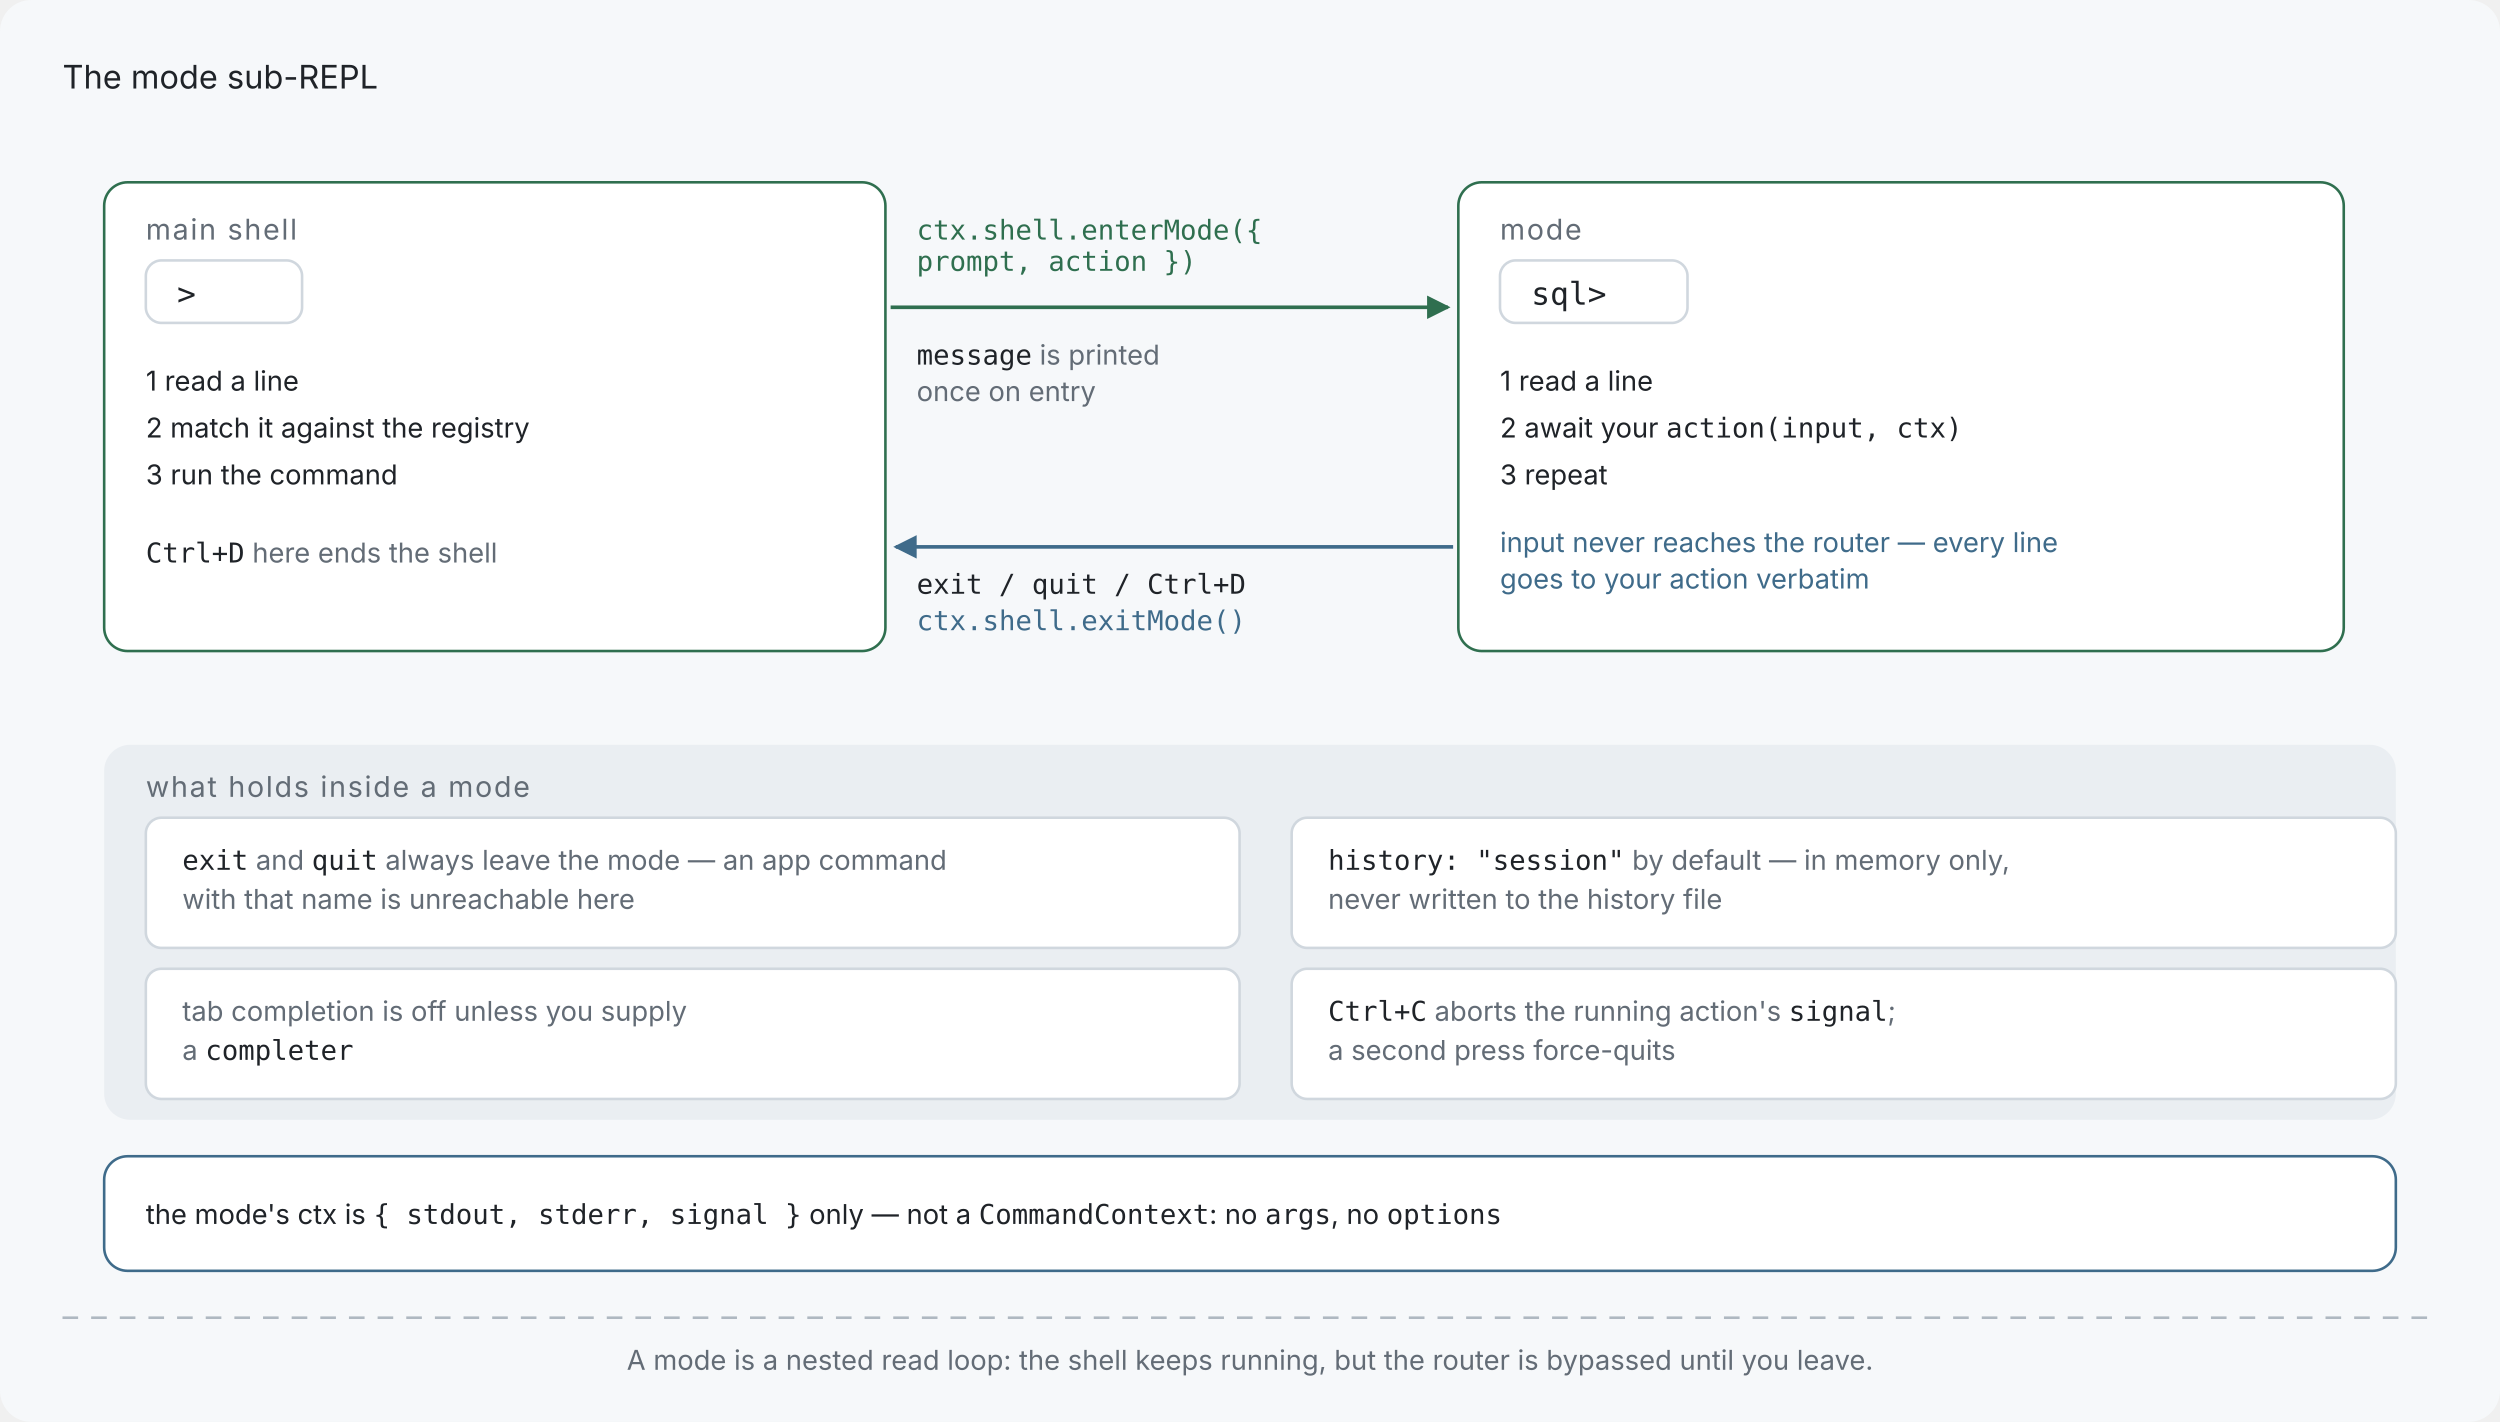
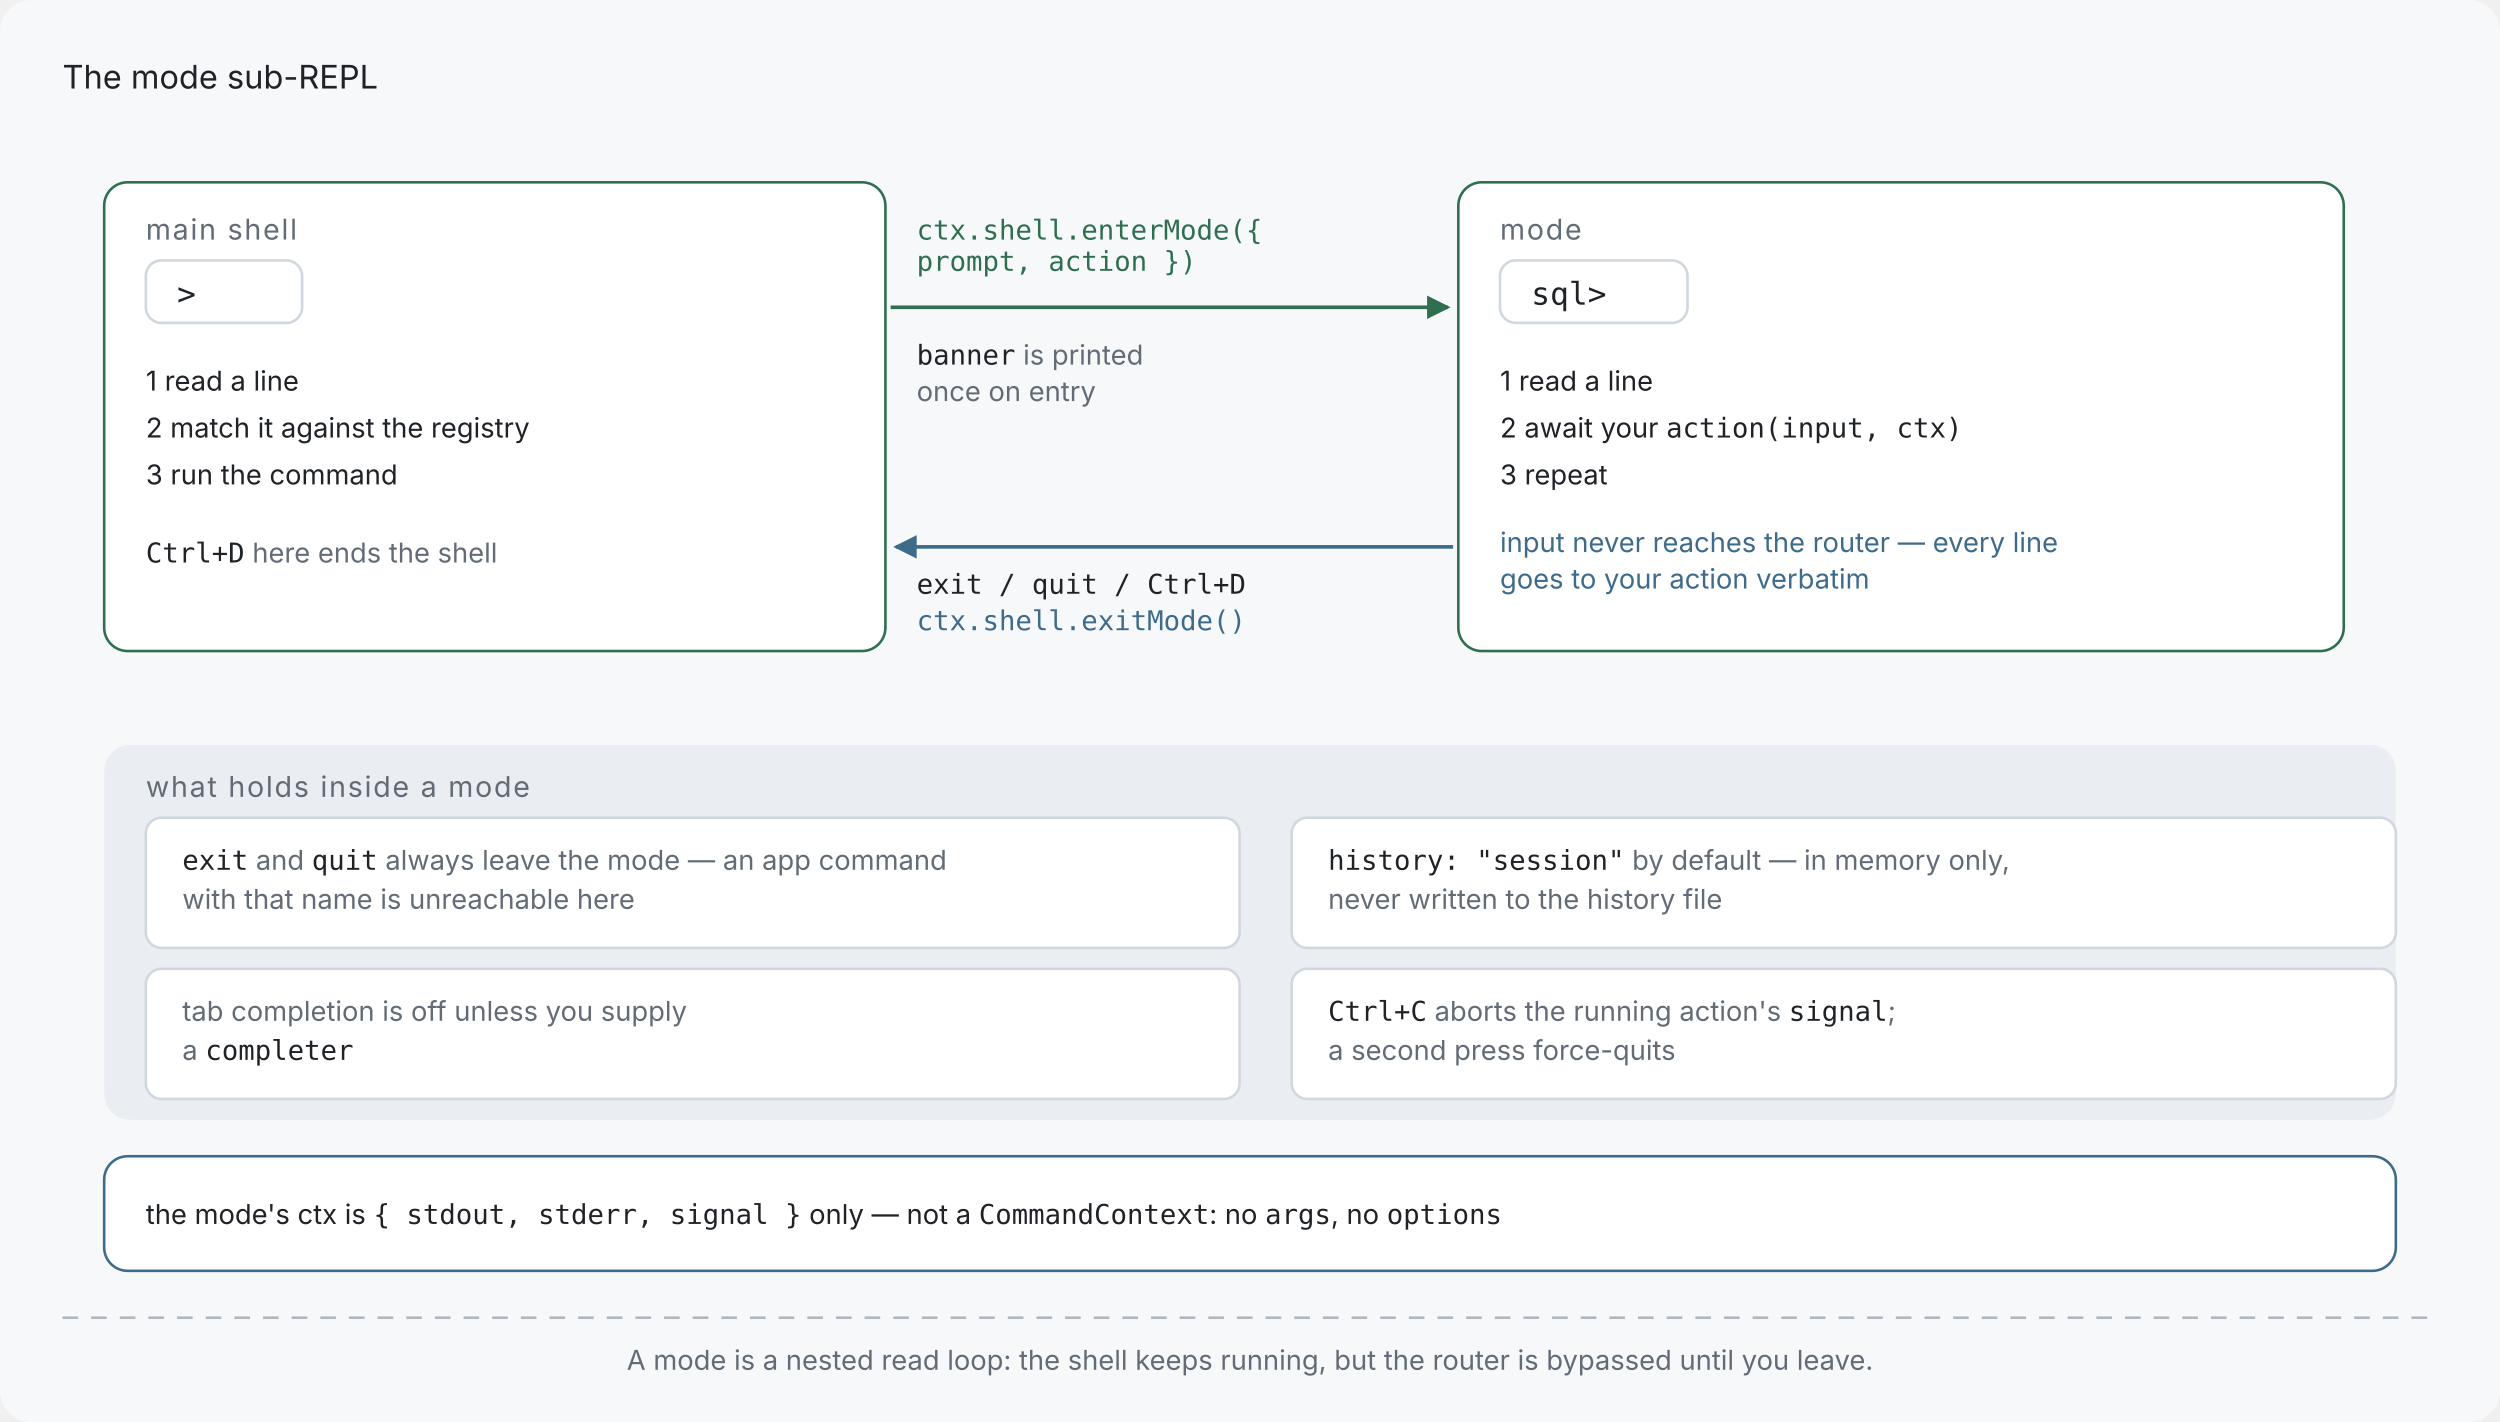
<svg xmlns="http://www.w3.org/2000/svg" viewBox="0 0 960 546" width="960" height="546" role="img" aria-labelledby="ttl dsc">
  <style>
    .bg    { fill:#f6f8fa }
    .grp   { fill:#eaeef2 }
    .chip  { fill:#ffffff; stroke:#d0d7de }
    .card  { fill:#ffffff; stroke:#2f6f4f }
    .alt   { fill:#ffffff; stroke:#3f6b8a }
    .warnbox { fill:#ffffff; stroke:#a3401f }
    .seam  { fill:none; stroke:#afb8c1; stroke-dasharray:6 5 }
    .rule  { fill:none; stroke:#afb8c1; stroke-width:1 }
    .ln    { fill:none; stroke:#2f6f4f; stroke-width:1.4 }
    .ln2   { fill:none; stroke:#3f6b8a; stroke-width:1.4 }
    .ah    { fill:#2f6f4f }
    .ah2   { fill:#3f6b8a }
    text   { font-family:Inter,"Helvetica Neue","Hiragino Sans","Noto Sans JP",Arial,sans-serif; fill:#1f2328 }
    .h     { font-size:12.5px }
    .lbl   { font-size:11px; fill:#636c76; letter-spacing:.06em }
    .s     { font-size:10.5px; fill:#636c76 }
    .n     { font-size:10.5px; fill:#1f2328 }
    .alt2  { font-size:10.5px; fill:#3f6b8a }
    .warnt { font-size:10.5px; fill:#a3401f }
    .mono  { font-family:ui-monospace,SFMono-Regular,Menlo,Consolas,monospace; font-size:10.5px; fill:#2f6f4f }
    .mono2 { font-family:ui-monospace,SFMono-Regular,Menlo,Consolas,monospace; font-size:10.5px; fill:#3f6b8a }
    .monod { font-family:ui-monospace,SFMono-Regular,Menlo,Consolas,monospace; font-size:10.5px; fill:#1f2328 }
    .code  { font-family:ui-monospace,SFMono-Regular,Menlo,Consolas,monospace; font-size:12px; fill:#1f2328 }
    @media (prefers-color-scheme: dark) {
      .bg{fill:#0d1117} .grp{fill:#12171d}
      .chip{fill:#161b22;stroke:#30363d} .card{fill:#161b22;stroke:#56d364} .alt{fill:#161b22;stroke:#7fb3d5}
      .warnbox{fill:#161b22;stroke:#e08a68}
      .seam{stroke:#484f58} .rule{stroke:#484f58}
      .ln{stroke:#56d364} .ln2{stroke:#7fb3d5} .ah{fill:#56d364} .ah2{fill:#7fb3d5}
      .mono{fill:#56d364} .mono2{fill:#7fb3d5} .alt2{fill:#7fb3d5} .warnt{fill:#e08a68}
      text{fill:#e6edf3} .lbl{fill:#8b949e} .s{fill:#8b949e} .n{fill:#e6edf3} .monod{fill:#e6edf3} .code{fill:#e6edf3}
    }
  </style>
  <defs>
    <marker id="a" markerUnits="userSpaceOnUse" markerWidth="9" markerHeight="9" refX="8" refY="4.5" orient="auto">
      <path class="ah" d="M0,0 L9,4.5 L0,9 z" />
    </marker>
    <marker id="b" markerUnits="userSpaceOnUse" markerWidth="9" markerHeight="9" refX="8" refY="4.5" orient="auto">
      <path class="ah2" d="M0,0 L9,4.5 L0,9 z" />
    </marker>
  </defs>
  <rect class="bg" x="0" y="0" width="960" height="546" rx="12" />
  <text class="h" x="24" y="34">The mode sub-REPL</text>
  <rect class="card" x="40" y="70" width="300" height="180" rx="9" />
  <text class="lbl" x="56" y="92">main shell</text>
  <rect class="chip" x="56" y="100" width="60" height="24" rx="6" />
  <text class="code" x="68" y="117">&gt;</text>
  <text class="n" x="56" y="150">1   read a line</text>
  <text class="n" x="56" y="168">2   match it against the registry</text>
  <text class="n" x="56" y="186">3   run the command</text>
  <text class="s" x="56" y="216">
    <tspan class="monod">Ctrl+D</tspan> here ends the shell</text>
  <rect class="card" x="560" y="70" width="340" height="180" rx="9" />
  <text class="lbl" x="576" y="92">mode</text>
  <rect class="chip" x="576" y="100" width="72" height="24" rx="6" />
  <text class="code" x="588" y="117">sql&gt;</text>
  <text class="n" x="576" y="150">1   read a line</text>
  <text class="n" x="576" y="168">2   await your <tspan class="monod">action(input, ctx)</tspan>
  </text>
  <text class="n" x="576" y="186">3   repeat</text>
  <text class="alt2" x="576" y="212">input never reaches the router — every line</text>
  <text class="alt2" x="576" y="226">goes to your action verbatim</text>
  <text class="mono" x="352" y="92">ctx.shell.enterMode({</text>
  <text class="mono" x="352" y="104">  prompt, action })</text>
  <path class="ln" d="M 342 118 H 556" marker-end="url(#a)" />
  <text class="s" x="352" y="140">
-     <tspan class="monod">message</tspan> is printed</text>
+     <tspan class="monod">banner</tspan> is printed</text>
  <text class="s" x="352" y="154">once on entry</text>
  <path class="ln2" d="M 558 210 H 344" marker-end="url(#b)" />
  <text class="monod" x="352" y="228">exit / quit / Ctrl+D</text>
  <text class="mono2" x="352" y="242">ctx.shell.exitMode()</text>
  <rect class="grp" x="40" y="286" width="880" height="144" rx="10" />
  <text class="lbl" x="56" y="306">what holds inside a mode</text>
  <rect class="chip" x="56" y="314" width="420" height="50" rx="6" />
  <text class="s" x="70" y="334">
    <tspan class="monod">exit</tspan> and <tspan class="monod">quit</tspan> always leave the mode — an app command</text>
  <text class="s" x="70" y="349">with that name is unreachable here</text>
  <rect class="chip" x="496" y="314" width="424" height="50" rx="6" />
  <text class="s" x="510" y="334">
    <tspan class="monod">history: "session"</tspan> by default — in memory only,</text>
  <text class="s" x="510" y="349">never written to the history file</text>
  <rect class="chip" x="56" y="372" width="420" height="50" rx="6" />
  <text class="s" x="70" y="392">tab completion is off unless you supply</text>
  <text class="s" x="70" y="407">a <tspan class="monod">completer</tspan>
  </text>
  <rect class="chip" x="496" y="372" width="424" height="50" rx="6" />
  <text class="s" x="510" y="392">
    <tspan class="monod">Ctrl+C</tspan> aborts the running action's <tspan class="monod">signal</tspan>;</text>
  <text class="s" x="510" y="407">a second press force-quits</text>
  <rect class="alt" x="40" y="444" width="880" height="44" rx="9" />
  <text class="n" x="56" y="470">the mode's ctx is <tspan class="monod">{ stdout, stderr, signal }</tspan> only — not a <tspan class="monod">CommandContext</tspan>: no <tspan class="monod">args</tspan>, no <tspan class="monod">options</tspan>
  </text>
  <path class="seam" d="M 24 506 H 936" />
  <text class="s" x="480" y="526" text-anchor="middle">A mode is a nested read loop: the shell keeps running, but the router is bypassed until you leave.</text>
</svg>
